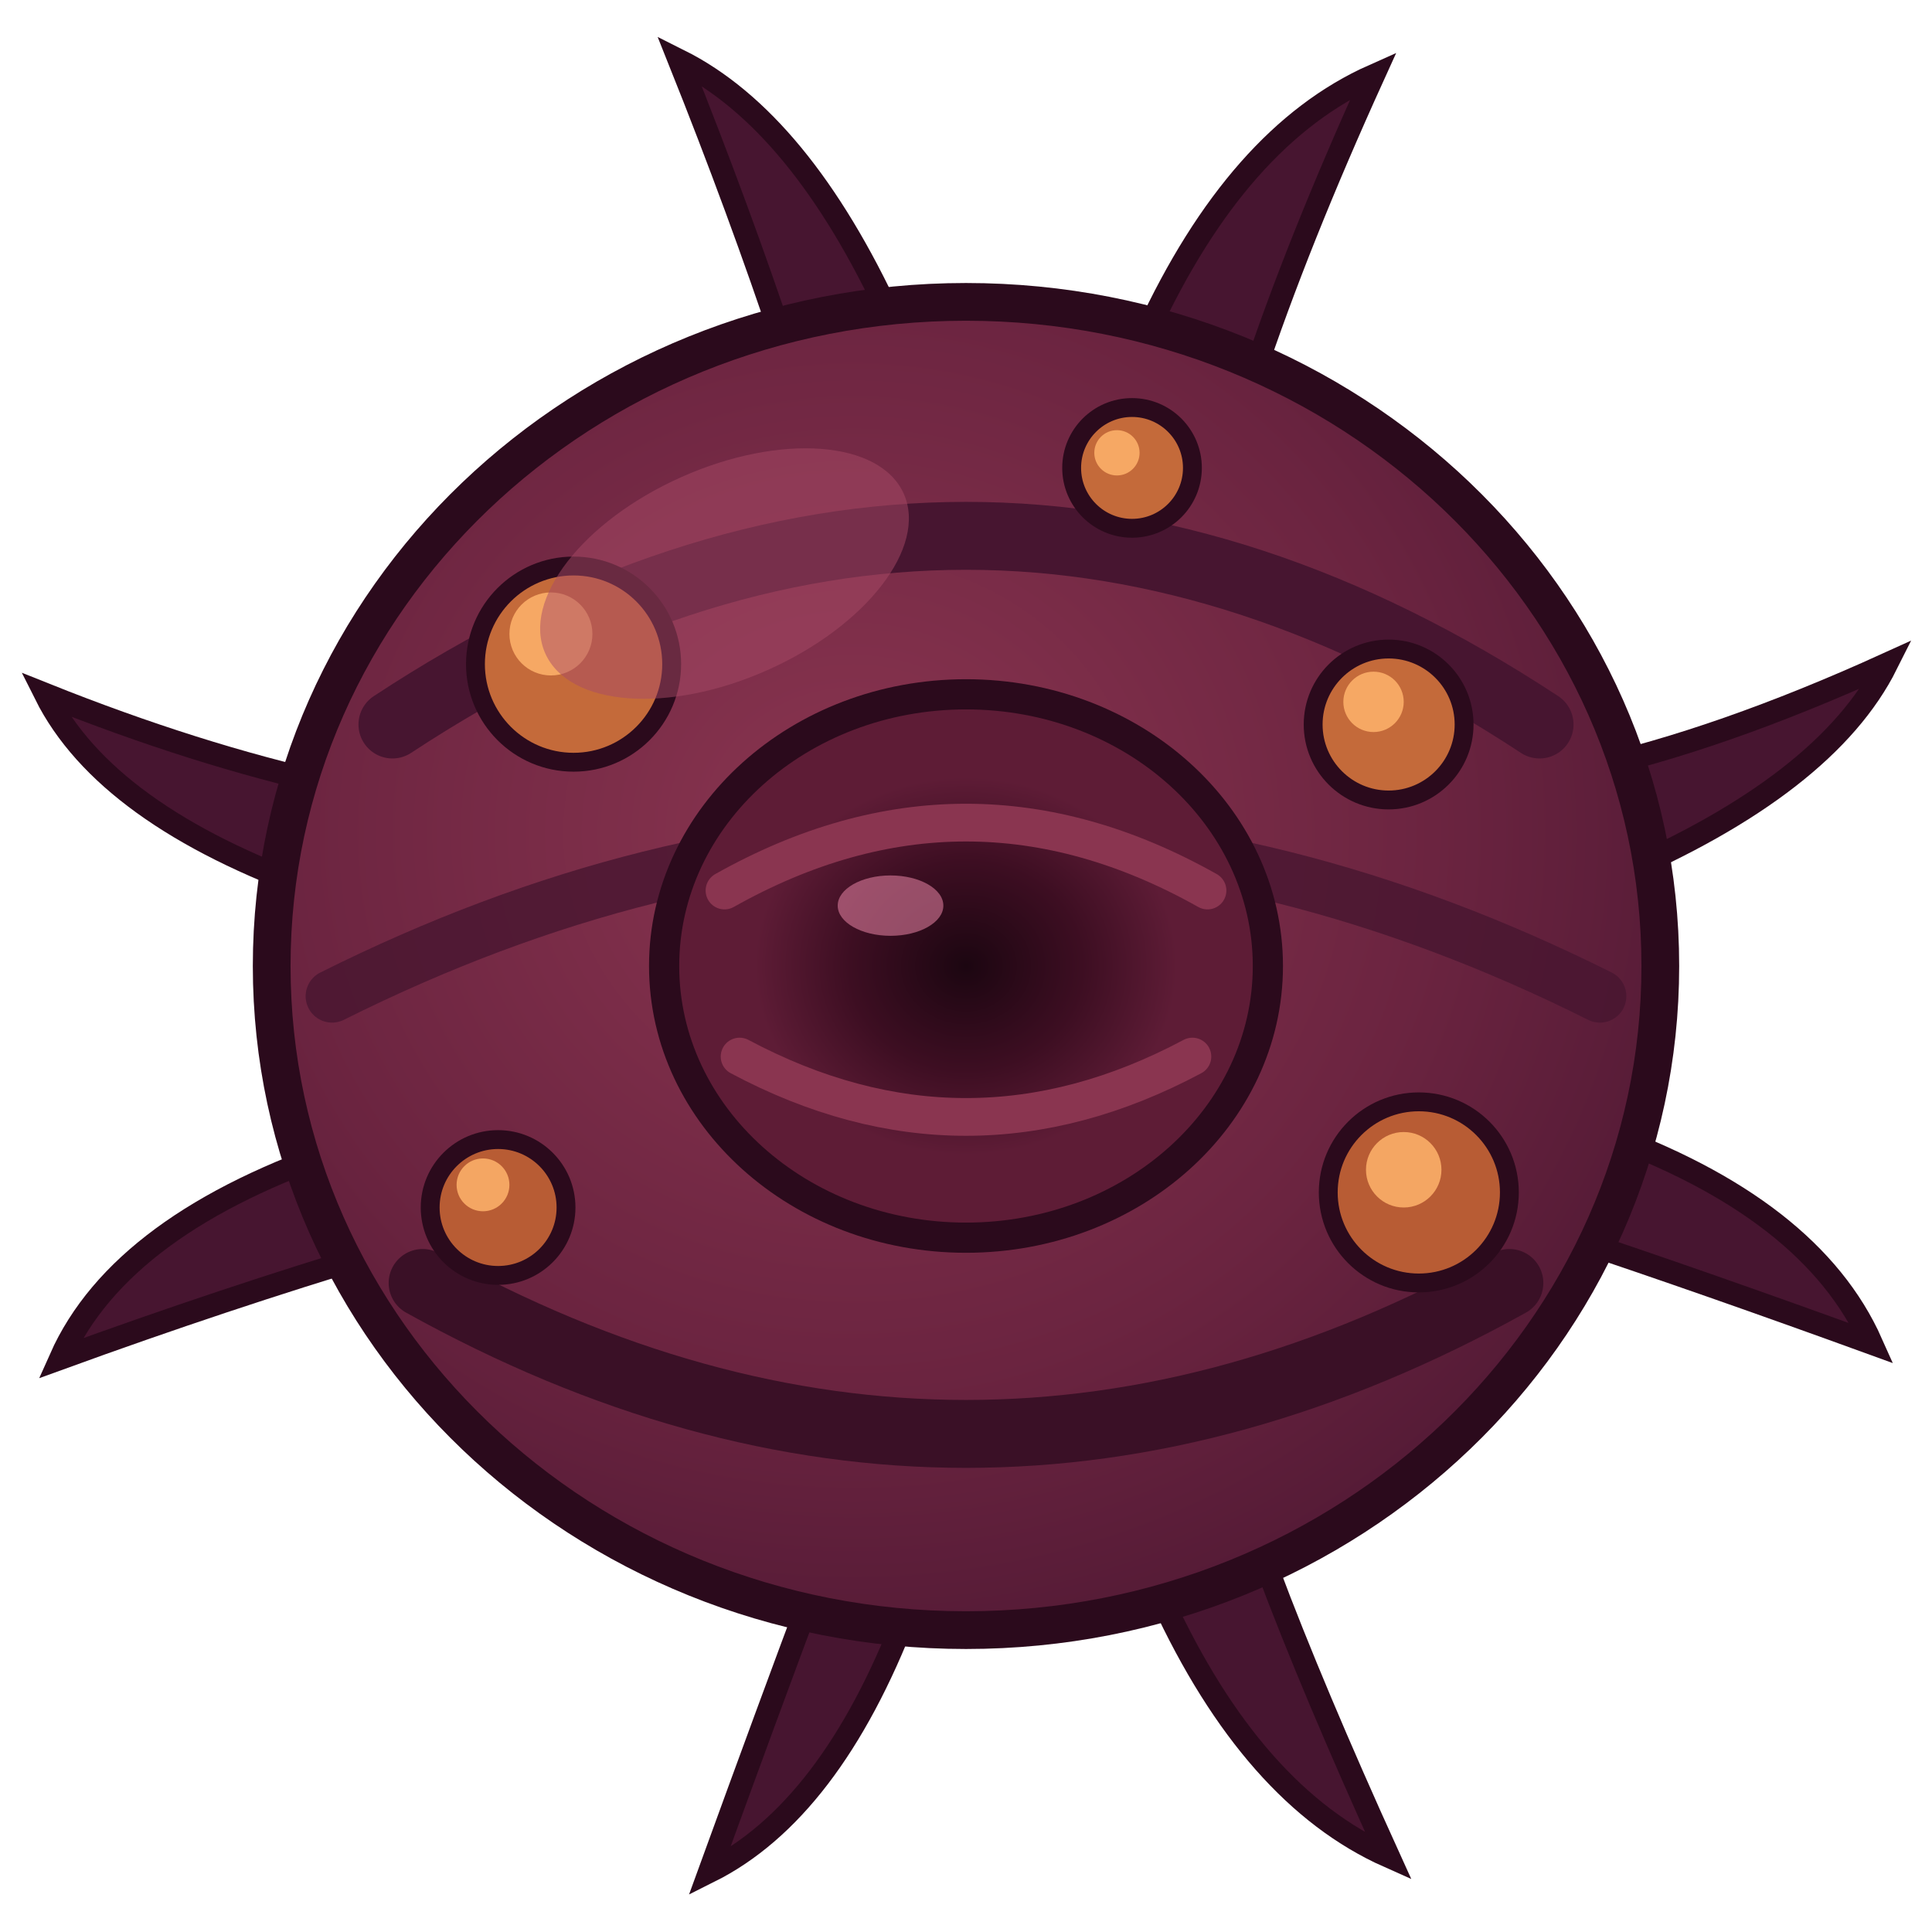
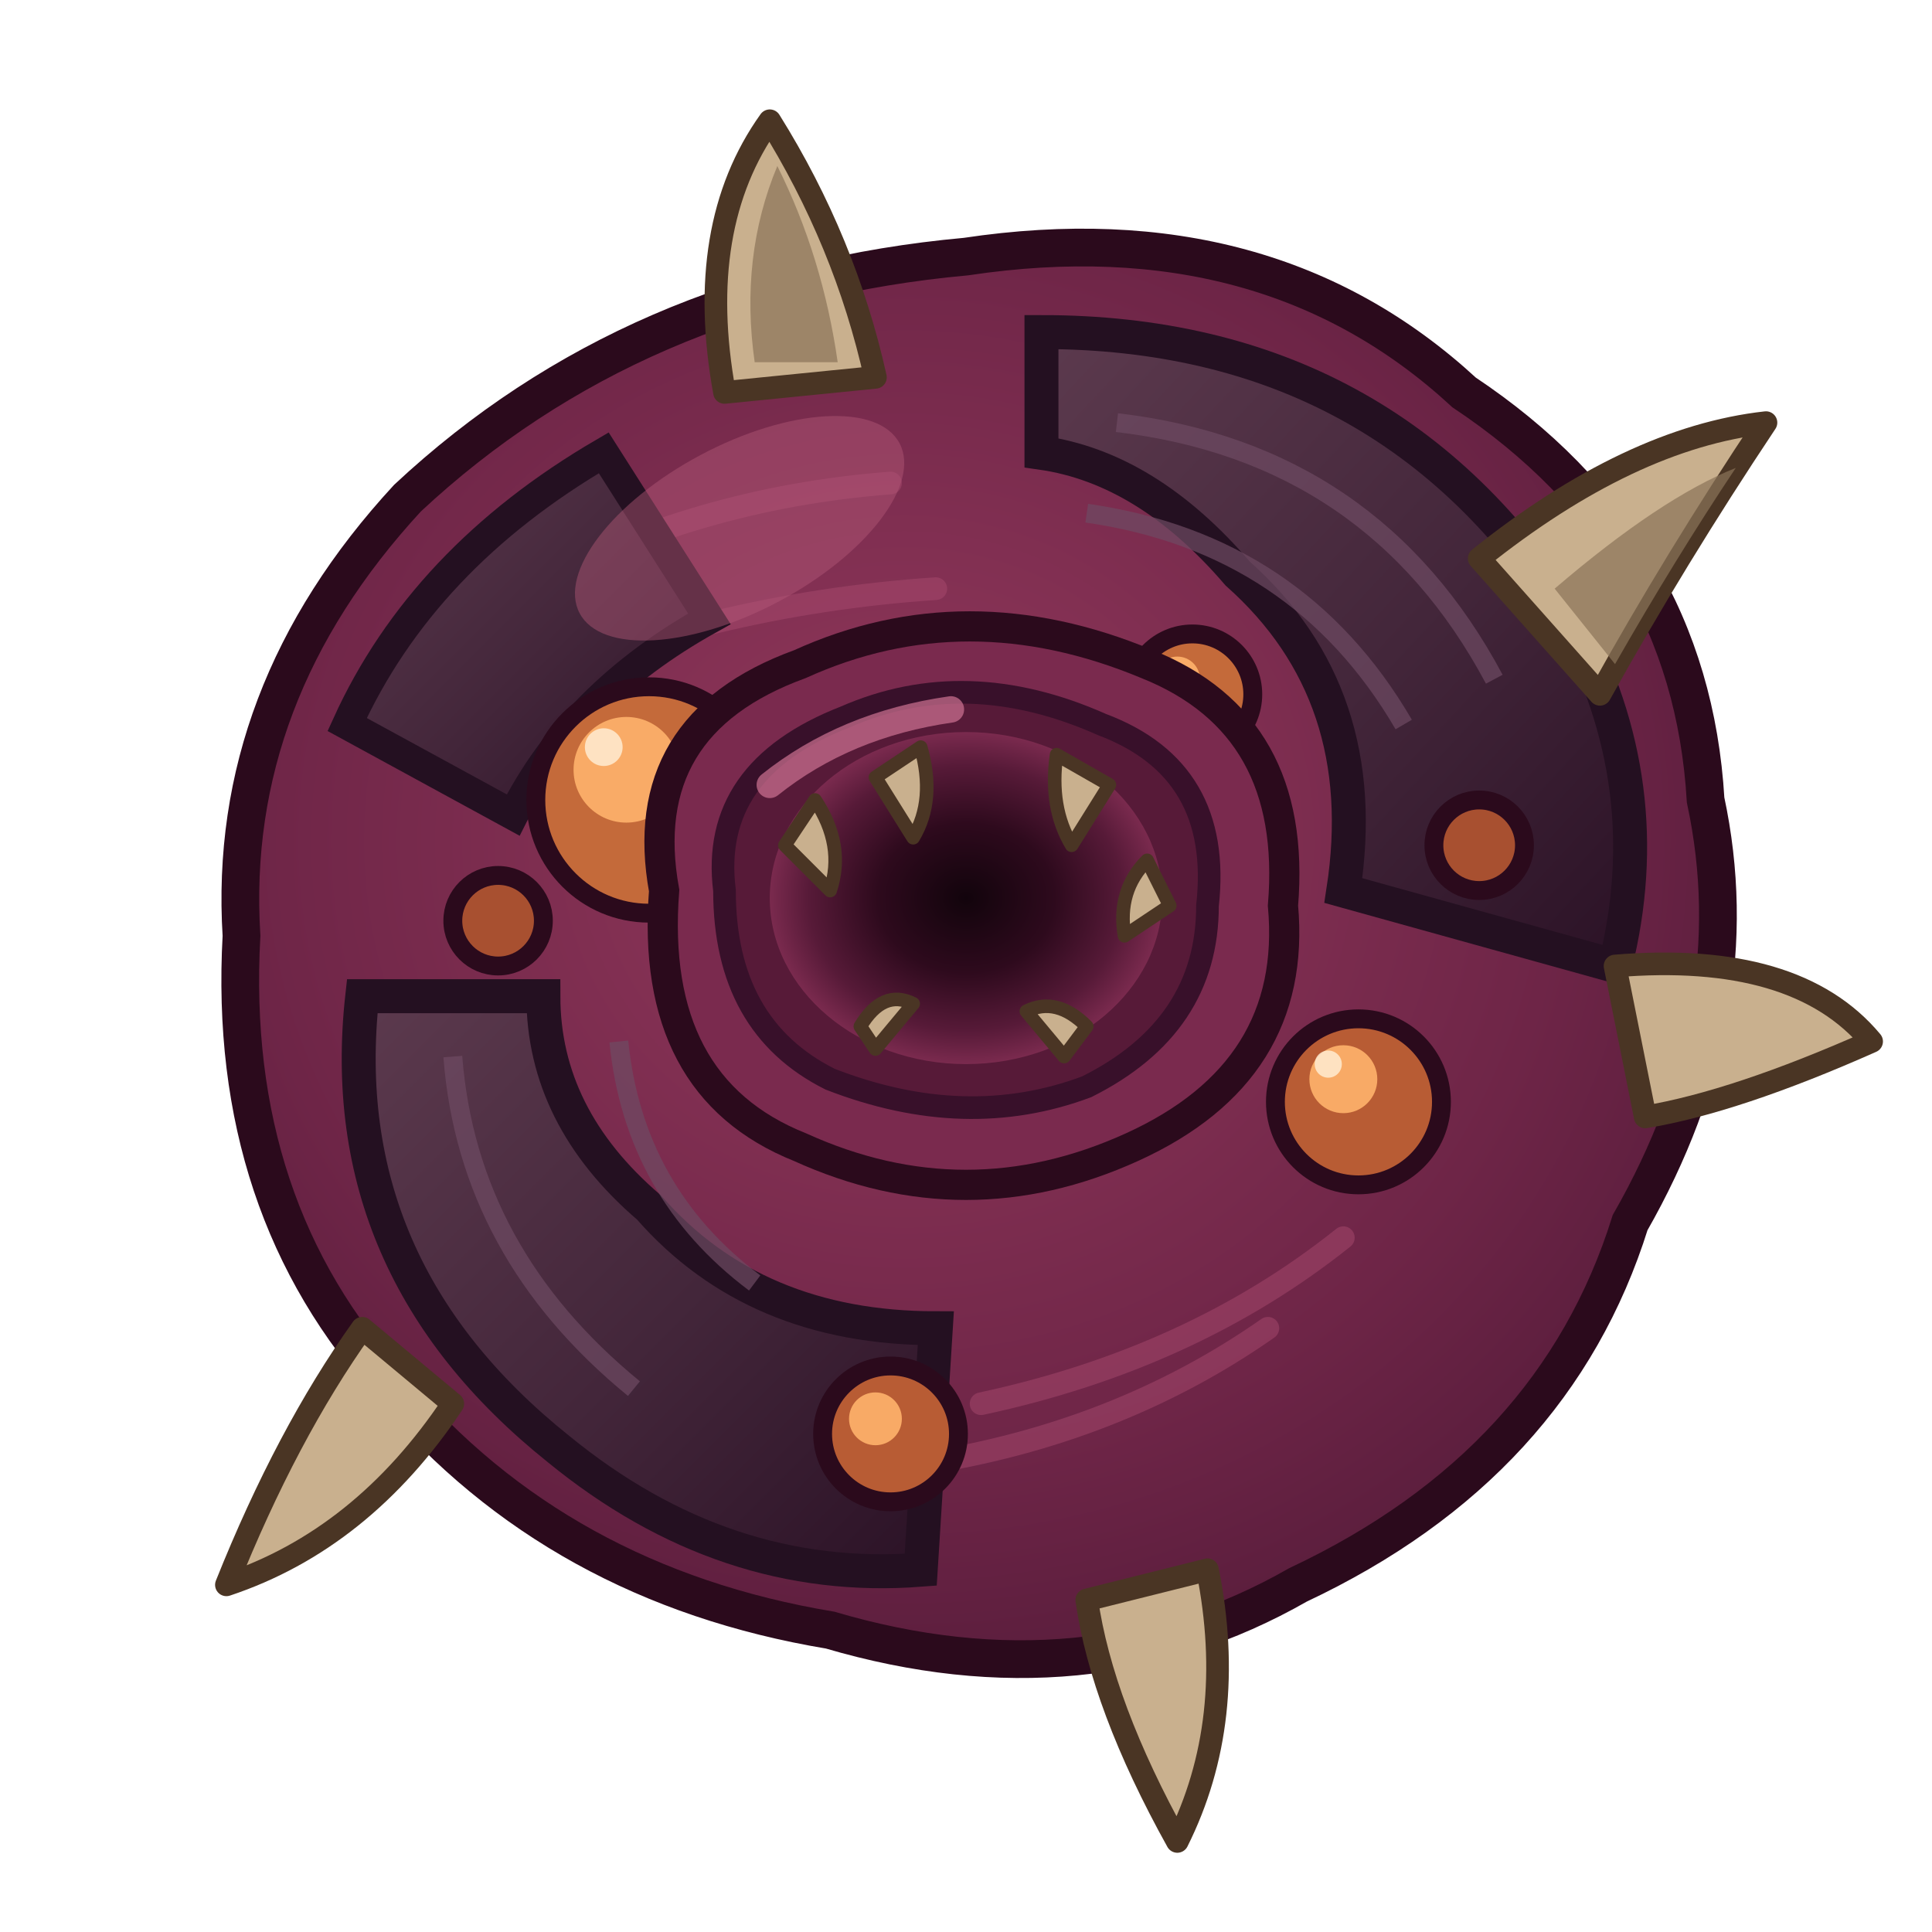
<svg xmlns="http://www.w3.org/2000/svg" width="512" height="512" viewBox="0 0 256 256">
  <defs>
-     <radialGradient id="dome" cx="0.42" cy="0.4" r="0.75">
-       <stop offset="0%" stop-color="#8a3550" />
-       <stop offset="55%" stop-color="#6b2440" />
-       <stop offset="100%" stop-color="#471530" />
+     <radialGradient id="flesh" cx="0.45" cy="0.42" r="0.8">
+       <stop offset="0%" stop-color="#93395c" />
+       <stop offset="55%" stop-color="#6e2547" />
+       <stop offset="100%" stop-color="#421430" />
    </radialGradient>
-     <radialGradient id="orifice" cx="0.5" cy="0.5" r="0.5">
-       <stop offset="0%" stop-color="#1c0611" />
-       <stop offset="55%" stop-color="#3d0e22" />
-       <stop offset="100%" stop-color="#5e1c36" />
+     <radialGradient id="maw" cx="0.5" cy="0.5" r="0.5">
+       <stop offset="0%" stop-color="#12040c" />
+       <stop offset="45%" stop-color="#2e0a1d" />
+       <stop offset="80%" stop-color="#571a38" />
+       <stop offset="100%" stop-color="#7a2a4e" />
    </radialGradient>
+     <linearGradient id="plate" x1="0" y1="0" x2="1" y2="1">
+       <stop offset="0%" stop-color="#5c3a4e" />
+       <stop offset="55%" stop-color="#43263a" />
+       <stop offset="100%" stop-color="#2b1226" />
+     </linearGradient>
  </defs>
-   <g fill="#471530" stroke="#2b0a1c" stroke-width="3">
-     <path d="M 42 118 Q 14 108 6 92 Q 26 100 44 104 Z" />
-     <path d="M 46 152 Q 16 162 8 180 Q 30 172 50 166 Z" />
-     <path d="M 118 42 Q 106 16 90 8 Q 98 28 104 46 Z" />
-     <path d="M 152 44 Q 164 18 182 10 Q 172 32 166 50 Z" />
-     <path d="M 214 116 Q 242 104 250 88 Q 228 98 210 102 Z" />
-     <path d="M 212 150 Q 240 160 248 178 Q 226 170 208 164 Z" />
-     <path d="M 120 214 Q 110 240 94 248 Q 102 226 108 210 Z" />
-     <path d="M 154 212 Q 166 238 184 246 Q 174 224 168 208 Z" />
+   <path d="M 128 34 Q 168 28 194 52 Q 224 72 226 106 Q 232 134 216 162            Q 206 194 172 210 Q 144 226 110 216 Q 74 210 52 184            Q 30 160 32 124 Q 30 92 54 66 Q 84 38 128 34 Z" fill="url(#flesh)" stroke="#2b0a1c" stroke-width="5" />
+   <g fill="none" stroke="#a8496e" stroke-width="3" opacity="0.5" stroke-linecap="round">
+     <path d="M 70 78 Q 92 66 118 64" />
+     <path d="M 66 92 Q 94 80 124 78" />
+     <path d="M 168 176 Q 148 190 122 194" />
+     <path d="M 178 164 Q 158 180 130 186" />
+     <path d="M 52 138 Q 60 152 74 164" />
  </g>
-   <ellipse cx="128" cy="128" rx="92" ry="88" fill="url(#dome)" stroke="#2b0a1c" stroke-width="5" />
-   <path d="M 52 96 Q 128 46 204 96" fill="none" stroke="#471530" stroke-width="9" stroke-linecap="round" />
-   <path d="M 44 132 Q 128 90 212 132" fill="none" stroke="#471530" stroke-width="7" stroke-linecap="round" opacity="0.8" />
-   <path d="M 56 170 Q 128 210 200 170" fill="none" stroke="#3a1026" stroke-width="9" stroke-linecap="round" />
+   <path d="M 138 44 Q 184 44 208 82 Q 220 104 214 128 L 178 118 Q 182 92 164 76 Q 152 62 138 60 Z" fill="url(#plate)" stroke="#241021" stroke-width="4.5" />
+   <path d="M 48 132 Q 44 168 74 192 Q 96 210 122 208 L 124 176 Q 100 176 86 160 Q 72 148 72 132 Z" fill="url(#plate)" stroke="#241021" stroke-width="4.5" />
+   <path d="M 46 96 Q 56 74 80 60 L 94 82 Q 76 92 68 108 Z" fill="url(#plate)" stroke="#241021" stroke-width="4" />
+   <g fill="none" stroke="#6e4a62" stroke-width="2.5" opacity="0.7">
+     <path d="M 148 56 Q 182 60 198 90" />
+     <path d="M 144 68 Q 172 72 186 96" />
+     <path d="M 60 140 Q 62 166 84 184" />
+     <path d="M 82 138 Q 84 158 100 170" />
+   </g>
+   <g fill="#c9b08e" stroke="#4a3524" stroke-width="3" stroke-linejoin="round">
+     <path d="M 196 74 Q 216 58 234 56 Q 222 74 212 92 Z" />
+     <path d="M 214 128 Q 238 126 248 138 Q 230 146 218 148 Z" />
+     <path d="M 96 52 Q 92 30 102 16 Q 112 32 116 50 Z" />
+     <path d="M 60 186 Q 48 204 30 210 Q 38 190 48 176 Z" />
+     <path d="M 160 208 Q 164 228 156 244 Q 146 226 144 212 Z" />
+   </g>
+   <g fill="#8a7358" opacity="0.7">
+     <path d="M 206 78 Q 220 66 230 62 Q 222 74 214 88 Z" />
+     <path d="M 100 48 Q 98 34 103 22 Q 109 34 111 48 Z" />
+   </g>
  <g stroke="#2b0a1c" stroke-width="2.5">
-     <circle cx="76" cy="88" r="13" fill="#c46a3a" />
-     <circle cx="184" cy="96" r="10" fill="#c46a3a" />
-     <circle cx="66" cy="160" r="9" fill="#b85c34" />
-     <circle cx="188" cy="158" r="12" fill="#b85c34" />
-     <circle cx="150" cy="62" r="8" fill="#c46a3a" />
+     <circle cx="86" cy="106" r="15" fill="#c46a3a" />
+     <circle cx="180" cy="146" r="11" fill="#b85c34" />
+     <circle cx="118" cy="190" r="9" fill="#b85c34" />
+     <circle cx="158" cy="92" r="8" fill="#c46a3a" />
+     <circle cx="66" cy="122" r="6" fill="#a85030" />
+     <circle cx="196" cy="112" r="6" fill="#a85030" />
  </g>
-   <g fill="#ffb36b" opacity="0.85">
-     <circle cx="73" cy="84" r="5.5" />
-     <circle cx="182" cy="93" r="4" />
-     <circle cx="64" cy="157" r="3.5" />
-     <circle cx="186" cy="155" r="5" />
-     <circle cx="148" cy="60" r="3" />
+   <g fill="#ffb36b" opacity="0.9">
+     <circle cx="83" cy="102" r="7" />
+     <circle cx="178" cy="143" r="4.5" />
+     <circle cx="116" cy="188" r="3.5" />
+     <circle cx="156" cy="90" r="3" />
  </g>
-   <ellipse cx="128" cy="128" rx="40" ry="36" fill="#5e1c36" stroke="#2b0a1c" stroke-width="4" />
-   <ellipse cx="128" cy="128" rx="28" ry="25" fill="url(#orifice)" />
-   <path d="M 96 118 Q 128 100 160 118" fill="none" stroke="#8a3550" stroke-width="5" stroke-linecap="round" />
-   <path d="M 98 140 Q 128 156 158 140" fill="none" stroke="#8a3550" stroke-width="5" stroke-linecap="round" />
-   <ellipse cx="118" cy="120" rx="7" ry="4" fill="#d97a9a" opacity="0.6" />
-   <ellipse cx="96" cy="76" rx="26" ry="14" fill="#a84a66" opacity="0.5" transform="rotate(-24 96 76)" />
+   <g fill="#fff0d8" opacity="0.8">
+     <circle cx="80" cy="99" r="2.5" />
+     <circle cx="176" cy="141" r="1.8" />
+   </g>
+   <g fill="#57203f" stroke="#2b0a1c" stroke-width="1.5">
+     <path d="M 138 128 l 5 -9 l 4 9 Z" />
+     <path d="M 148 132 l 4 -7 l 4 7 Z" />
+     <path d="M 100 148 l 4 -8 l 4 8 Z" />
+     <path d="M 108 152 l 3 -6 l 4 6 Z" />
+   </g>
+   <path d="M 88 118 Q 84 96 106 88 Q 128 78 152 88 Q 172 96 170 120            Q 172 142 150 152 Q 128 162 106 152 Q 86 144 88 118 Z" fill="#7a2a4e" stroke="#2b0a1c" stroke-width="4" />
+   <path d="M 96 118 Q 94 102 112 95 Q 128 88 146 96 Q 162 102 160 120            Q 160 136 144 144 Q 128 150 110 143 Q 96 136 96 118 Z" fill="#571a38" stroke="#38102a" stroke-width="3" />
+   <ellipse cx="128" cy="119" rx="26" ry="22" fill="url(#maw)" />
+   <g fill="#c9b08e" stroke="#4a3524" stroke-width="1.8" stroke-linejoin="round">
+     <path d="M 108 106 Q 112 112 110 118 L 104 112 Z" />
+     <path d="M 122 99 Q 124 106 121 111 L 116 103 Z" />
+     <path d="M 140 100 Q 139 107 142 112 L 147 104 Z" />
+     <path d="M 152 114 Q 148 118 149 124 L 155 120 Z" />
+     <path d="M 144 136 Q 140 132 136 134 L 141 140 Z" />
+     <path d="M 114 136 Q 117 131 121 133 L 116 139 Z" />
+   </g>
+   <path d="M 102 104 Q 112 96 126 94" fill="none" stroke="#d97a9a" stroke-width="3.5" opacity="0.65" stroke-linecap="round" />
+   <ellipse cx="98" cy="70" rx="24" ry="11" fill="#b45878" opacity="0.45" transform="rotate(-28 98 70)" />
</svg>
